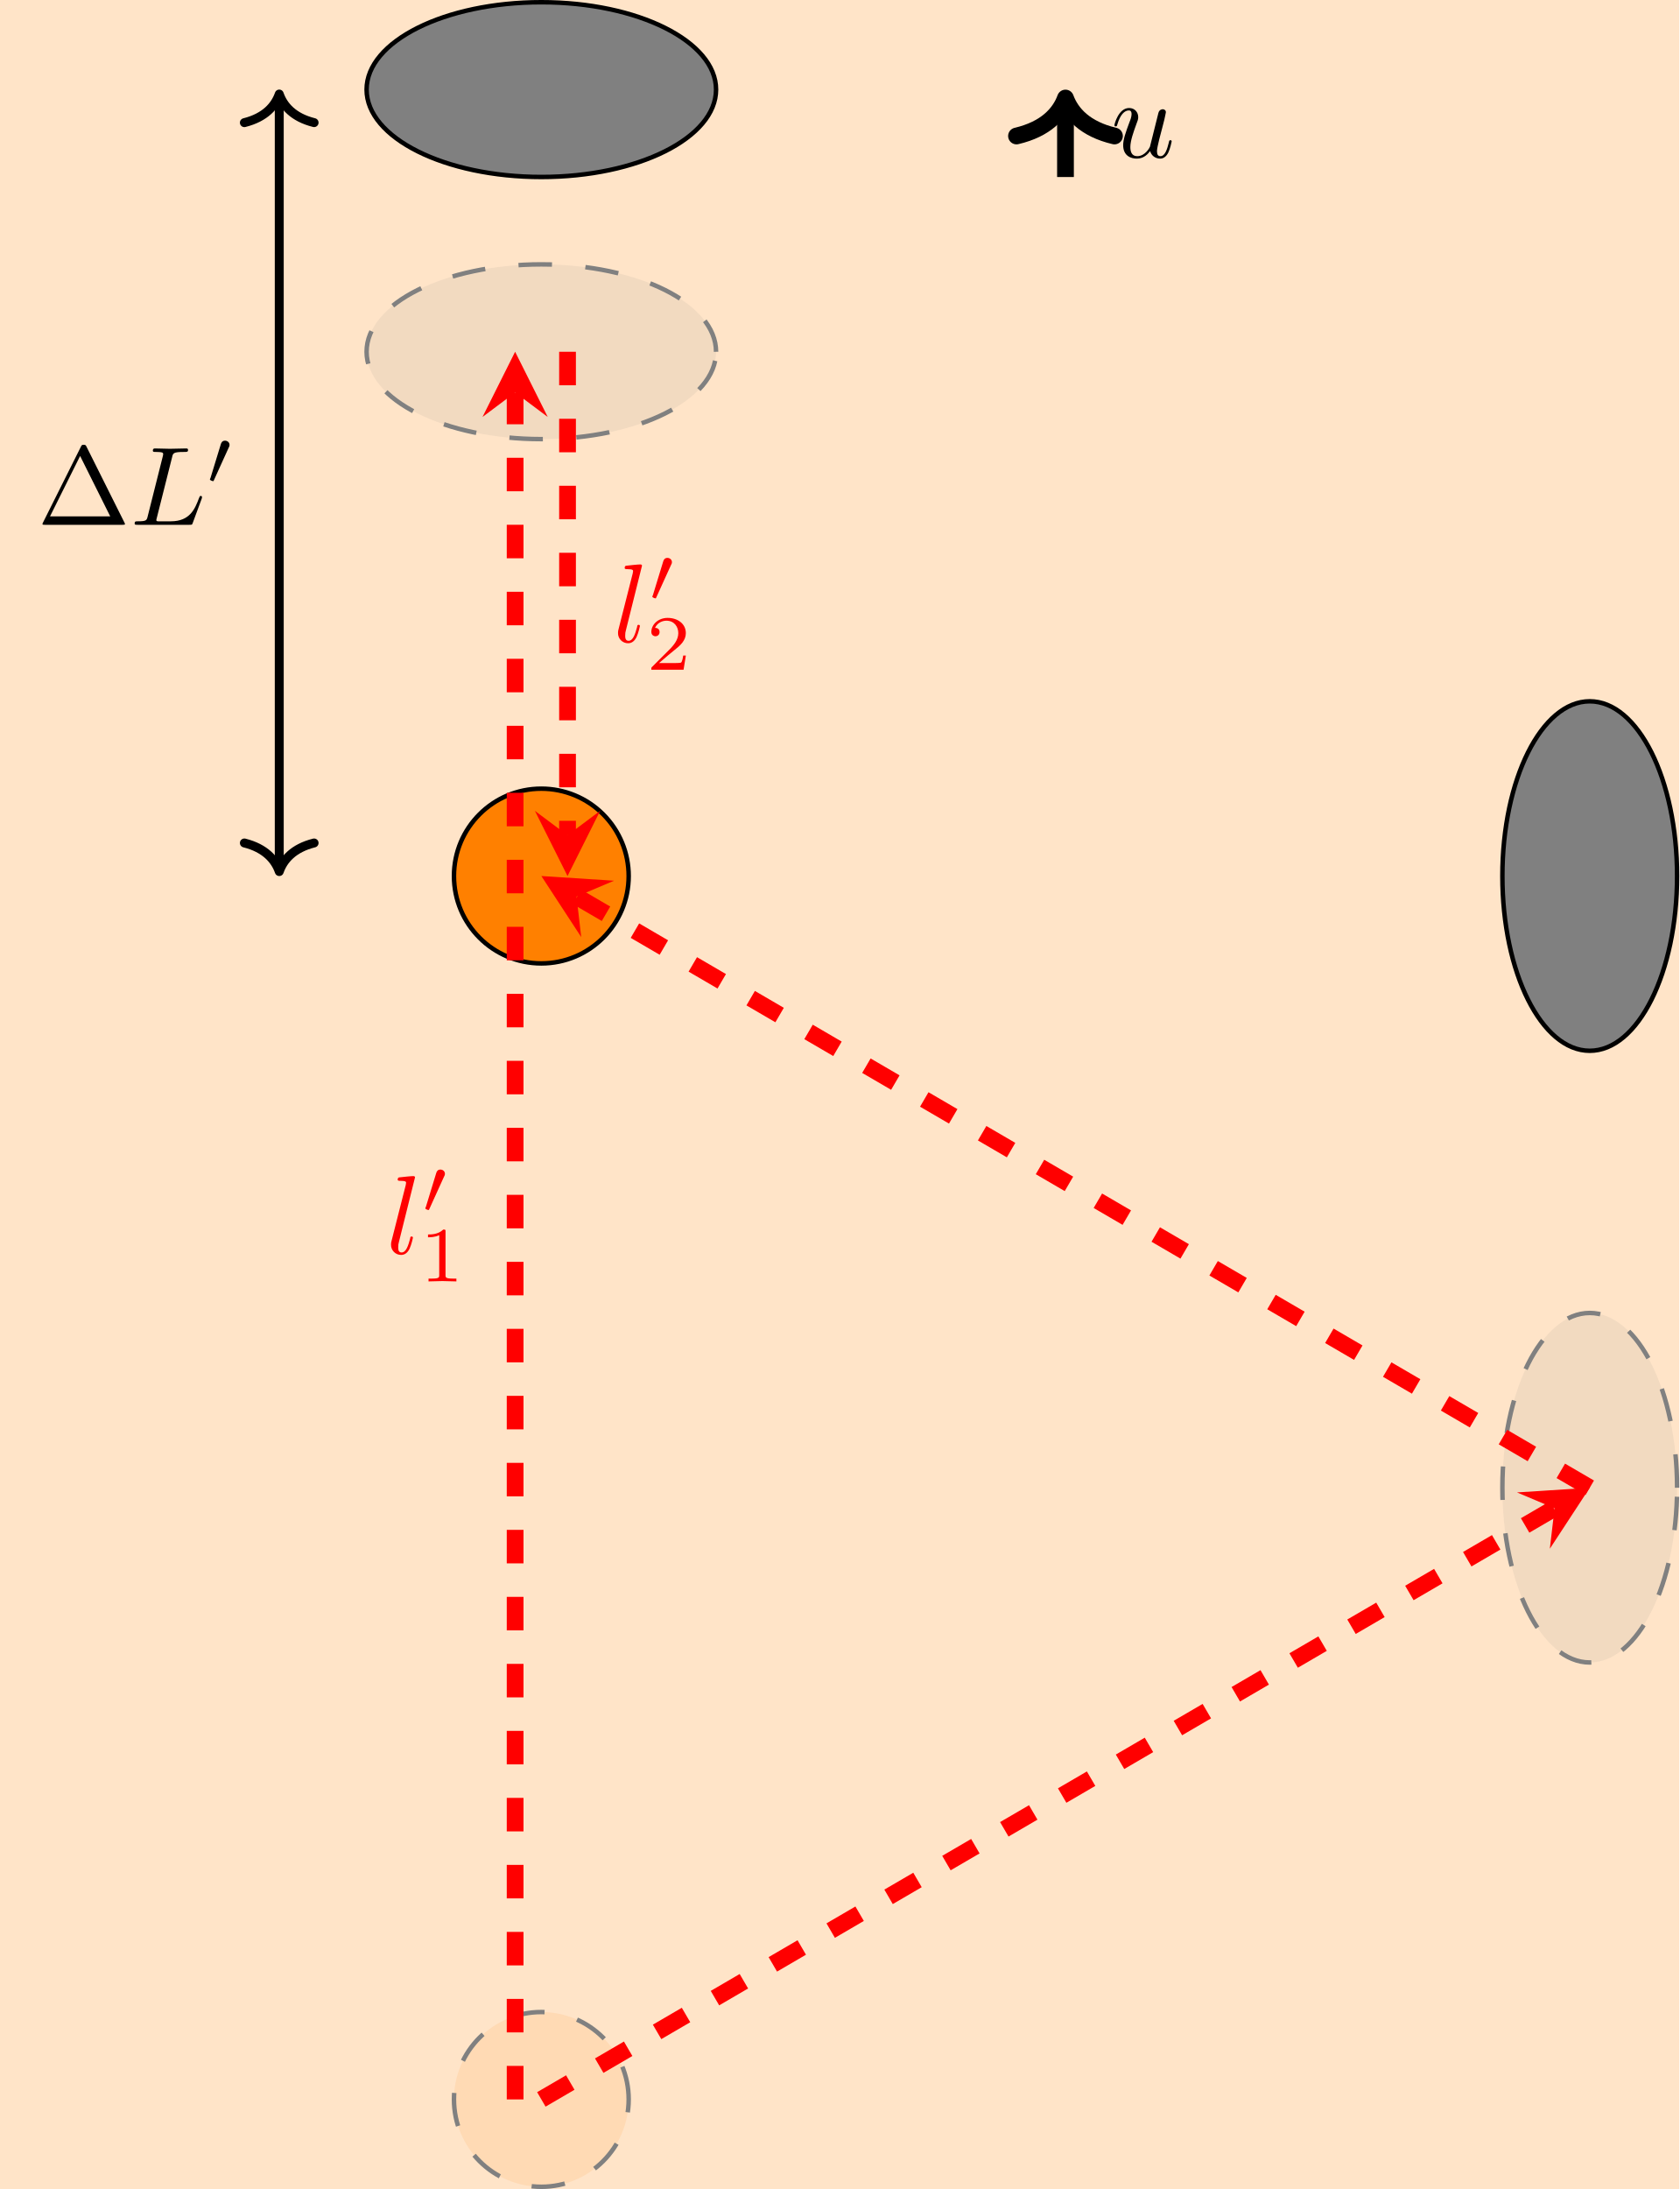
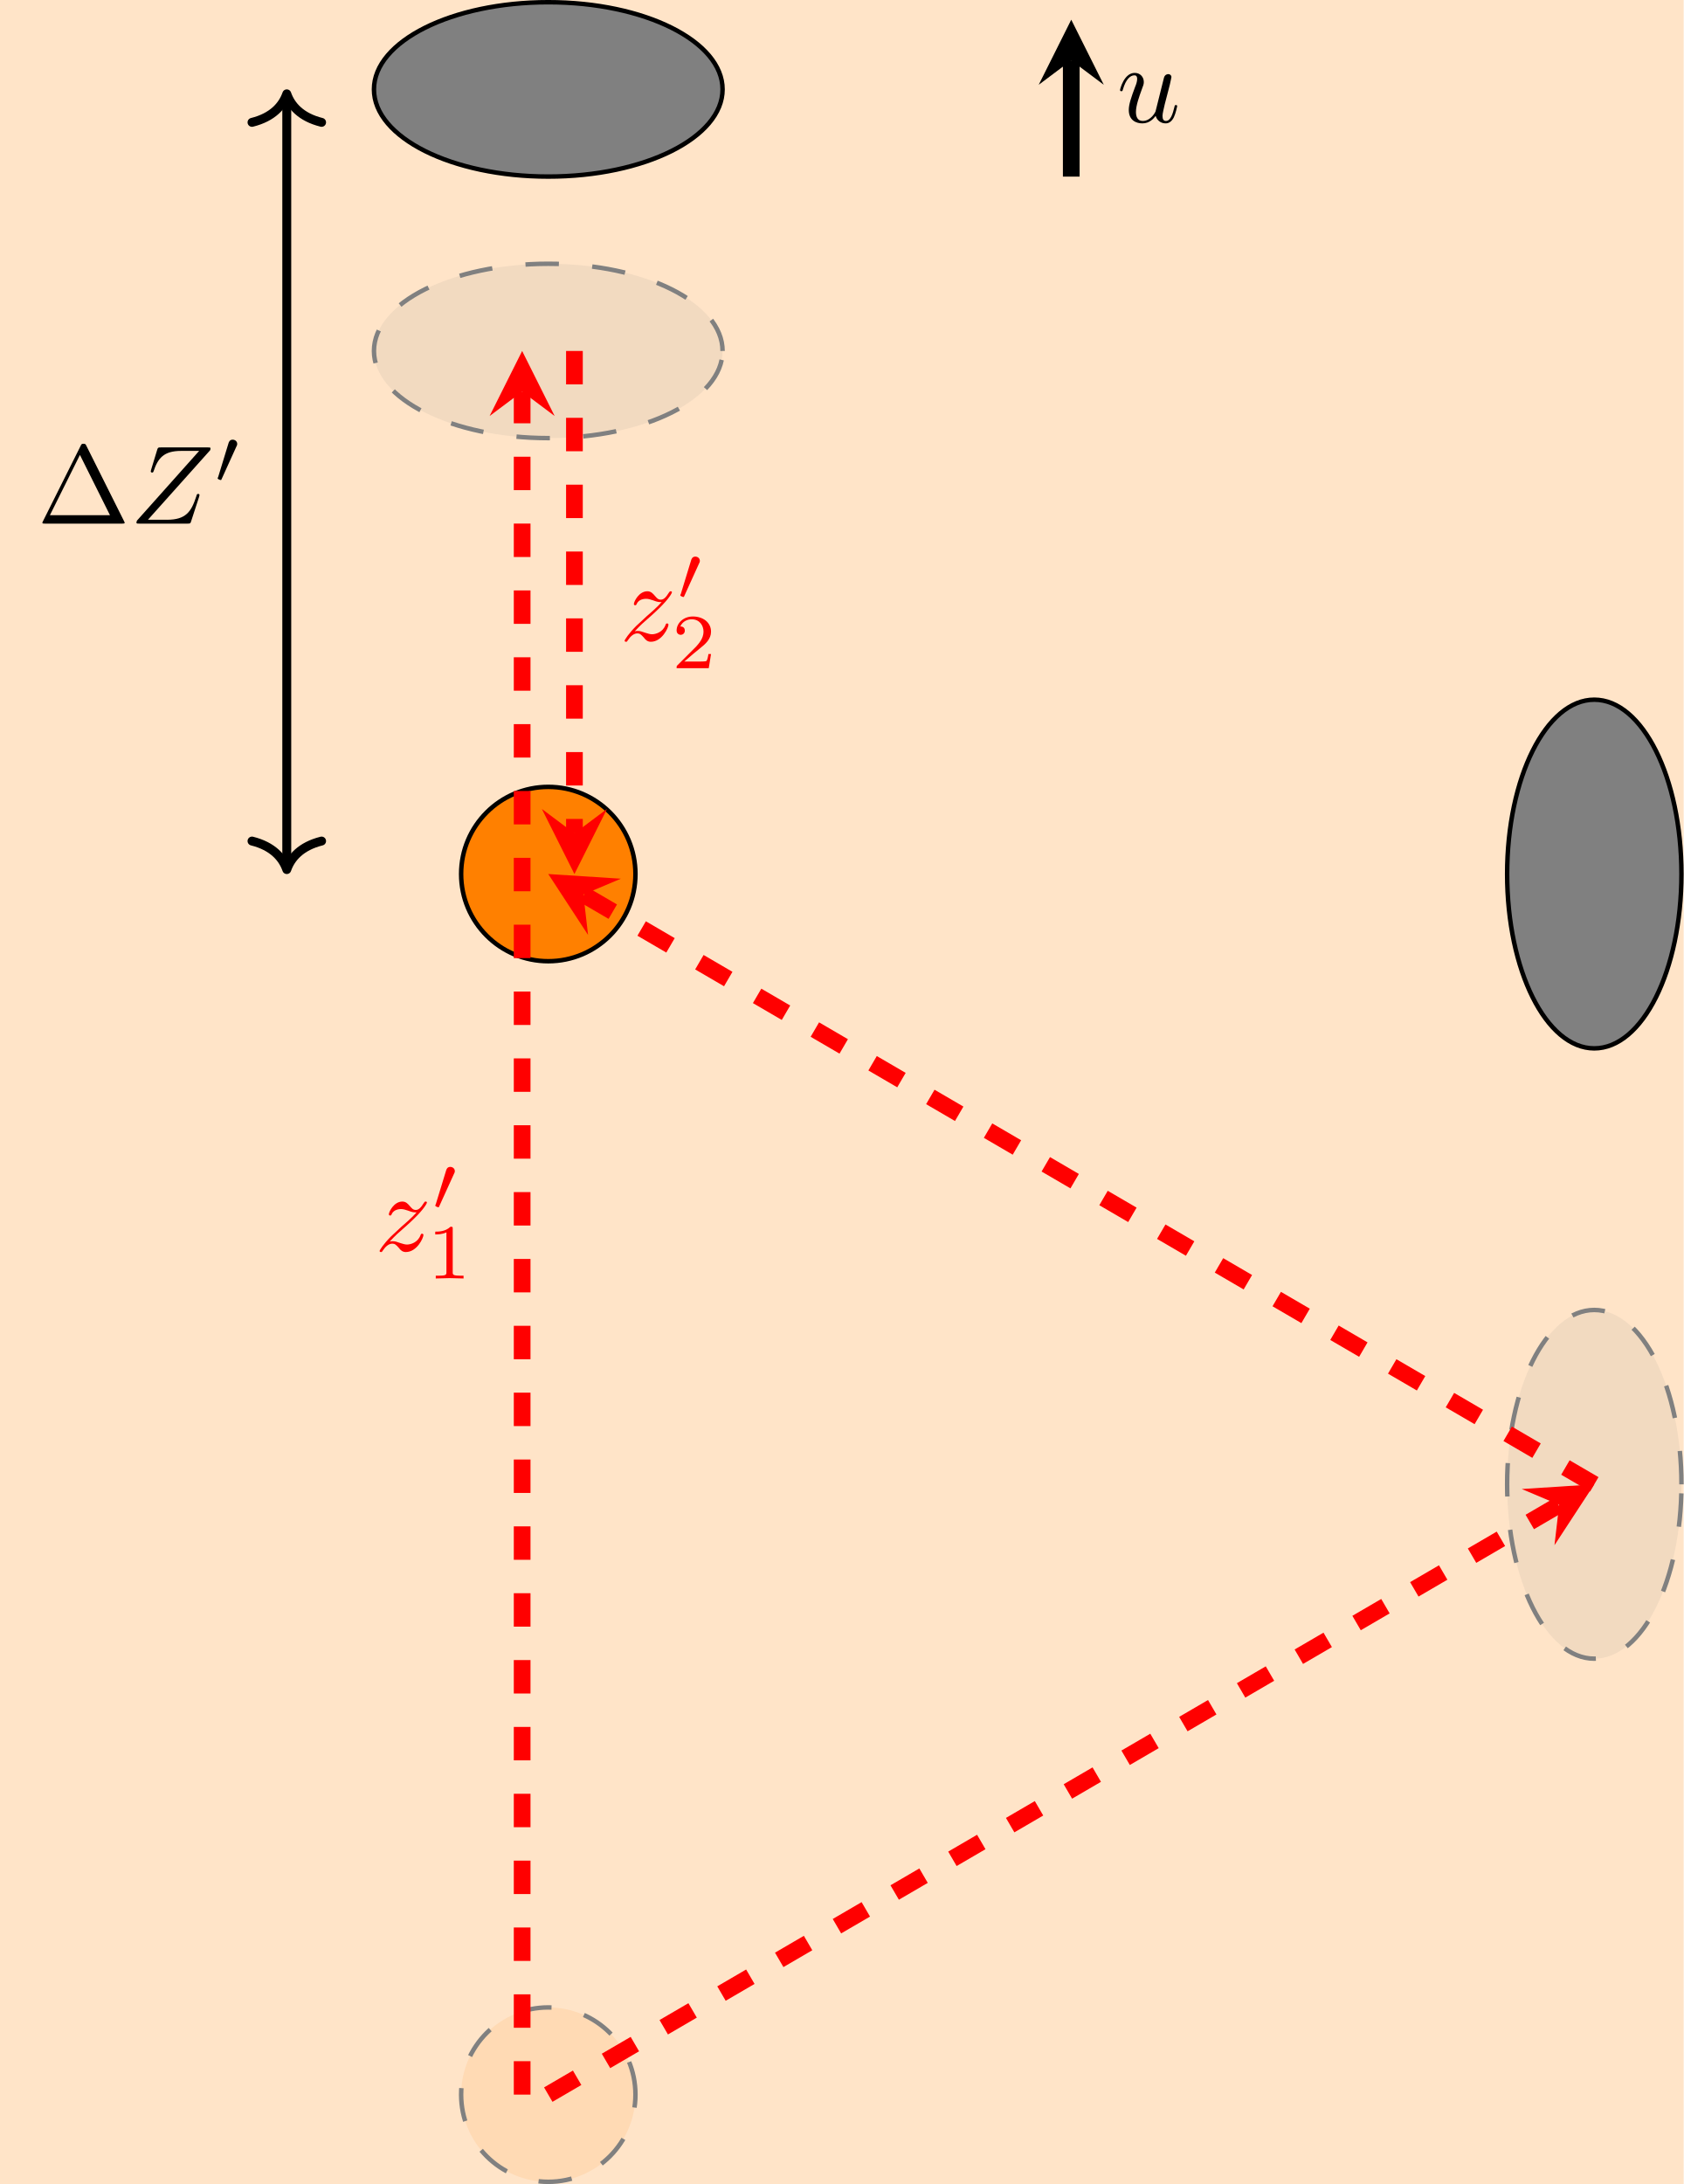
- <svg xmlns="http://www.w3.org/2000/svg" xmlns:xlink="http://www.w3.org/1999/xlink" data-optimized="true" width="199.797" height="260.392" viewBox="0 0 149.848 195.294">
+ <svg xmlns="http://www.w3.org/2000/svg" xmlns:xlink="http://www.w3.org/1999/xlink" width="150.581pt" height="195.294pt" viewBox="0 0 150.581 195.294" version="1.1">
  <defs>
-     <clipPath id="a">
-       <path d="M0 0h149.848v195.293H0Zm0 0" />
+     <g>
+       <symbol overflow="visible" id="glyph0-0">
+         <path style="stroke:none;" d="" />
+       </symbol>
+       <symbol overflow="visible" id="glyph0-1">
+         <path style="stroke:none;" d="M 1.328 -0.828 C 1.859 -1.406 2.156 -1.656 2.516 -1.969 C 2.516 -1.969 3.125 -2.5 3.484 -2.859 C 4.438 -3.781 4.656 -4.266 4.656 -4.312 C 4.656 -4.406 4.562 -4.406 4.547 -4.406 C 4.469 -4.406 4.453 -4.391 4.391 -4.297 C 4.094 -3.812 3.891 -3.656 3.656 -3.656 C 3.406 -3.656 3.297 -3.812 3.141 -3.984 C 2.953 -4.203 2.781 -4.406 2.453 -4.406 C 1.703 -4.406 1.25 -3.484 1.25 -3.266 C 1.25 -3.219 1.281 -3.156 1.359 -3.156 C 1.453 -3.156 1.469 -3.203 1.5 -3.266 C 1.688 -3.734 2.266 -3.734 2.344 -3.734 C 2.547 -3.734 2.734 -3.672 2.969 -3.594 C 3.375 -3.438 3.484 -3.438 3.734 -3.438 C 3.375 -3.016 2.547 -2.297 2.359 -2.141 L 1.453 -1.297 C 0.781 -0.625 0.422 -0.062 0.422 0.016 C 0.422 0.109 0.531 0.109 0.547 0.109 C 0.625 0.109 0.641 0.094 0.703 -0.016 C 0.938 -0.375 1.234 -0.641 1.562 -0.641 C 1.781 -0.641 1.891 -0.547 2.141 -0.266 C 2.297 -0.047 2.484 0.109 2.766 0.109 C 3.766 0.109 4.344 -1.156 4.344 -1.422 C 4.344 -1.469 4.297 -1.531 4.219 -1.531 C 4.125 -1.531 4.109 -1.469 4.078 -1.391 C 3.844 -0.75 3.203 -0.562 2.875 -0.562 C 2.688 -0.562 2.5 -0.625 2.297 -0.688 C 1.953 -0.812 1.797 -0.859 1.594 -0.859 C 1.578 -0.859 1.422 -0.859 1.328 -0.828 Z M 1.328 -0.828 " />
+       </symbol>
+       <symbol overflow="visible" id="glyph0-2">
+         <path style="stroke:none;" d="M 7.172 -6.562 C 7.188 -6.609 7.203 -6.656 7.203 -6.719 C 7.203 -6.812 7.156 -6.812 6.953 -6.812 L 2.75 -6.812 C 2.516 -6.812 2.5 -6.797 2.438 -6.609 L 1.891 -4.812 C 1.875 -4.766 1.859 -4.688 1.859 -4.672 C 1.859 -4.672 1.859 -4.562 1.984 -4.562 C 2.078 -4.562 2.094 -4.641 2.109 -4.672 C 2.5 -5.844 3.016 -6.5 4.562 -6.5 L 6.188 -6.5 L 0.625 -0.266 C 0.625 -0.266 0.578 -0.125 0.578 -0.094 C 0.578 0 0.641 0 0.828 0 L 5.156 0 C 5.406 0 5.406 -0.016 5.469 -0.203 L 6.188 -2.406 C 6.188 -2.438 6.219 -2.516 6.219 -2.547 C 6.219 -2.609 6.188 -2.656 6.094 -2.656 C 6 -2.656 5.984 -2.625 5.922 -2.406 C 5.484 -1.062 5 -0.344 3.312 -0.344 L 1.609 -0.344 Z M 7.172 -6.562 " />
+       </symbol>
+       <symbol overflow="visible" id="glyph0-3">
+         <path style="stroke:none;" d="M 3.484 -0.562 C 3.594 -0.156 3.953 0.109 4.375 0.109 C 4.719 0.109 4.953 -0.125 5.109 -0.438 C 5.281 -0.797 5.406 -1.406 5.406 -1.422 C 5.406 -1.531 5.328 -1.531 5.297 -1.531 C 5.188 -1.531 5.188 -1.484 5.156 -1.344 C 5.016 -0.781 4.828 -0.109 4.406 -0.109 C 4.203 -0.109 4.094 -0.234 4.094 -0.562 C 4.094 -0.781 4.219 -1.25 4.297 -1.609 L 4.578 -2.688 C 4.609 -2.828 4.703 -3.203 4.75 -3.359 C 4.797 -3.594 4.891 -3.969 4.891 -4.031 C 4.891 -4.203 4.75 -4.297 4.609 -4.297 C 4.562 -4.297 4.297 -4.281 4.219 -3.953 C 4.031 -3.219 3.594 -1.469 3.469 -0.953 C 3.453 -0.906 3.062 -0.109 2.328 -0.109 C 1.812 -0.109 1.719 -0.562 1.719 -0.922 C 1.719 -1.484 2 -2.266 2.25 -2.953 C 2.375 -3.266 2.422 -3.406 2.422 -3.594 C 2.422 -4.031 2.109 -4.406 1.609 -4.406 C 0.656 -4.406 0.297 -2.953 0.297 -2.875 C 0.297 -2.766 0.391 -2.766 0.406 -2.766 C 0.516 -2.766 0.516 -2.797 0.562 -2.953 C 0.812 -3.812 1.203 -4.188 1.578 -4.188 C 1.672 -4.188 1.828 -4.172 1.828 -3.859 C 1.828 -3.625 1.719 -3.328 1.656 -3.188 C 1.281 -2.188 1.078 -1.578 1.078 -1.094 C 1.078 -0.141 1.766 0.109 2.297 0.109 C 2.953 0.109 3.312 -0.344 3.484 -0.562 Z M 3.484 -0.562 " />
+       </symbol>
+       <symbol overflow="visible" id="glyph1-0">
+         <path style="stroke:none;" d="" />
+       </symbol>
+       <symbol overflow="visible" id="glyph1-1">
+         <path style="stroke:none;" d="M 2.016 -3.297 C 2.078 -3.406 2.078 -3.469 2.078 -3.516 C 2.078 -3.734 1.891 -3.891 1.672 -3.891 C 1.406 -3.891 1.328 -3.672 1.297 -3.562 L 0.375 -0.547 C 0.359 -0.531 0.328 -0.453 0.328 -0.438 C 0.328 -0.359 0.547 -0.281 0.609 -0.281 C 0.656 -0.281 0.656 -0.297 0.703 -0.406 Z M 2.016 -3.297 " />
+       </symbol>
+       <symbol overflow="visible" id="glyph2-0">
+         <path style="stroke:none;" d="" />
+       </symbol>
+       <symbol overflow="visible" id="glyph2-1">
+         <path style="stroke:none;" d="M 2.328 -4.438 C 2.328 -4.625 2.328 -4.625 2.125 -4.625 C 1.672 -4.188 1.047 -4.188 0.766 -4.188 L 0.766 -3.938 C 0.922 -3.938 1.391 -3.938 1.766 -4.125 L 1.766 -0.578 C 1.766 -0.344 1.766 -0.25 1.078 -0.25 L 0.812 -0.25 L 0.812 0 C 0.938 0 1.797 -0.031 2.047 -0.031 C 2.266 -0.031 3.141 0 3.297 0 L 3.297 -0.25 L 3.031 -0.25 C 2.328 -0.25 2.328 -0.344 2.328 -0.578 Z M 2.328 -4.438 " />
+       </symbol>
+       <symbol overflow="visible" id="glyph2-2">
+         <path style="stroke:none;" d="M 3.516 -1.266 L 3.281 -1.266 C 3.266 -1.109 3.188 -0.703 3.094 -0.641 C 3.047 -0.594 2.516 -0.594 2.406 -0.594 L 1.125 -0.594 C 1.859 -1.234 2.109 -1.438 2.516 -1.766 C 3.031 -2.172 3.516 -2.609 3.516 -3.266 C 3.516 -4.109 2.781 -4.625 1.891 -4.625 C 1.031 -4.625 0.438 -4.016 0.438 -3.375 C 0.438 -3.031 0.734 -2.984 0.812 -2.984 C 0.969 -2.984 1.172 -3.109 1.172 -3.359 C 1.172 -3.484 1.125 -3.734 0.766 -3.734 C 0.984 -4.219 1.453 -4.375 1.781 -4.375 C 2.484 -4.375 2.844 -3.828 2.844 -3.266 C 2.844 -2.656 2.406 -2.188 2.188 -1.938 L 0.516 -0.266 C 0.438 -0.203 0.438 -0.188 0.438 0 L 3.312 0 Z M 3.516 -1.266 " />
+       </symbol>
+       <symbol overflow="visible" id="glyph3-0">
+         <path style="stroke:none;" d="" />
+       </symbol>
+       <symbol overflow="visible" id="glyph3-1">
+         <path style="stroke:none;" d="M 4.406 -6.953 C 4.344 -7.094 4.312 -7.141 4.141 -7.141 C 3.984 -7.141 3.953 -7.094 3.891 -6.953 L 0.516 -0.203 C 0.469 -0.109 0.469 -0.094 0.469 -0.078 C 0.469 0 0.531 0 0.688 0 L 7.609 0 C 7.766 0 7.828 0 7.828 -0.078 C 7.828 -0.094 7.828 -0.109 7.781 -0.203 Z M 3.828 -6.141 L 6.516 -0.75 L 1.141 -0.75 Z M 3.828 -6.141 " />
+       </symbol>
+     </g>
+     <clipPath id="clip1">
+       <path d="M 0 0 L 150.582 0 L 150.582 195.293 L 0 195.293 Z M 0 0 " />
    </clipPath>
-     <clipPath id="b">
-       <path d="M134 62h15.848v32H134Zm0 0" />
+     <clipPath id="clip2">
+       <path d="M 134 62 L 150.582 62 L 150.582 94 L 134 94 Z M 134 62 " />
    </clipPath>
-     <clipPath id="c">
-       <path d="M128 56h21.848v44H128Zm0 0" />
+     <clipPath id="clip3">
+       <path d="M 129 56 L 150.582 56 L 150.582 100 L 129 100 Z M 129 56 " />
    </clipPath>
-     <clipPath id="d">
-       <path d="M40 179h17v16.293H40Zm0 0" />
+     <clipPath id="clip4">
+       <path d="M 41 179 L 57 179 L 57 195.293 L 41 195.293 Z M 41 179 " />
    </clipPath>
-     <clipPath id="e">
-       <path d="M34 173h28v22.293H34Zm0 0" />
+     <clipPath id="clip5">
+       <path d="M 35 173 L 63 173 L 63 195.293 L 35 195.293 Z M 35 173 " />
    </clipPath>
-     <clipPath id="f">
-       <path d="M134 117h15.848v32H134Zm0 0" />
+     <clipPath id="clip6">
+       <path d="M 134 117 L 150.582 117 L 150.582 149 L 134 149 Z M 134 117 " />
    </clipPath>
-     <clipPath id="g">
-       <path d="M128 111h21.848v43H128Zm0 0" />
+     <clipPath id="clip7">
+       <path d="M 129 111 L 150.582 111 L 150.582 154 L 129 154 Z M 129 111 " />
    </clipPath>
-     <clipPath id="l">
-       <path d="M27 113h122.848v82.293H27Zm0 0" />
+     <clipPath id="clip8">
+       <path d="M 27 113 L 150.582 113 L 150.582 195.293 L 27 195.293 Z M 27 113 " />
    </clipPath>
-     <clipPath id="m">
-       <path d="M30 58h119.848v96H30Zm0 0" />
+     <clipPath id="clip9">
+       <path d="M 31 58 L 150.582 58 L 150.582 154 L 31 154 Z M 31 58 " />
    </clipPath>
-     <symbol id="h" overflow="visible">
-       <path d="M2.578-6.812s0-.11-.14-.11c-.22 0-.954.078-1.22.11-.077 0-.187.015-.187.203 0 .109.11.109.25.109.485 0 .5.094.5.172l-.031.203L.484-1.141a1 1 0 0 0-.046.329.89.89 0 0 0 .906.921c.328 0 .578-.203.75-.562.172-.375.297-.953.297-.969 0-.11-.094-.11-.125-.11-.094 0-.11.048-.125.188-.172.64-.36 1.235-.766 1.235-.297 0-.297-.313-.297-.453 0-.25.016-.297.063-.485Zm0 0" style="stroke:none" />
-     </symbol>
-     <symbol id="o" overflow="visible">
-       <path d="M3.734-6.031c.079-.36.11-.469 1.047-.469.297 0 .375 0 .375-.187 0-.125-.11-.125-.156-.125-.328 0-1.14.03-1.469.03-.297 0-1.031-.03-1.328-.03-.062 0-.187 0-.187.203 0 .109.093.109.28.109.017 0 .204 0 .376.016.172.03.265.03.265.172 0 .03 0 .062-.03.187L1.562-.781c-.094.39-.11.469-.907.469-.172 0-.265 0-.265.203C.39 0 .484 0 .656 0h4.625c.235 0 .235 0 .297-.172l.797-2.156c.031-.11.031-.125.031-.14 0-.032-.031-.11-.11-.11-.093 0-.109.062-.171.219-.344.906-.781 2.047-2.5 2.047H2.468c-.109-.016-.14-.032-.14-.11 0-.031 0-.047.047-.219Zm0 0" style="stroke:none" />
-     </symbol>
-     <symbol id="p" overflow="visible">
-       <path d="M3.484-.562c.11.406.47.671.891.671.344 0 .578-.234.734-.546.172-.36.297-.97.297-.985 0-.11-.078-.11-.11-.11-.109 0-.109.048-.14.188-.14.563-.328 1.235-.75 1.235-.203 0-.312-.125-.312-.453 0-.22.125-.688.203-1.047l.281-1.078c.031-.141.125-.516.172-.672.047-.235.14-.61.14-.672 0-.172-.14-.266-.28-.266-.048 0-.313.016-.391.344a419 419 0 0 0-.75 3c-.016.047-.406.844-1.14.844-.517 0-.61-.453-.61-.813 0-.562.281-1.344.531-2.031.125-.313.172-.453.172-.64 0-.438-.313-.813-.813-.813-.953 0-1.312 1.453-1.312 1.531 0 .11.094.11.11.11.109 0 .109-.032.156-.188.25-.86.64-1.235 1.015-1.235.094 0 .25.016.25.329 0 .234-.11.53-.172.672-.375 1-.578 1.609-.578 2.093C1.078-.14 1.766.11 2.297.11c.656 0 1.015-.453 1.187-.671m0 0" style="stroke:none" />
-     </symbol>
-     <symbol id="i" overflow="visible">
-       <path d="M2.016-3.297c.062-.11.062-.172.062-.219 0-.218-.187-.375-.406-.375-.266 0-.344.22-.375.329L.375-.547a.3.3 0 0 0-.047.11c0 .078.219.156.281.156.047 0 .047-.016.094-.125Zm0 0" style="stroke:none" />
-     </symbol>
-     <symbol id="j" overflow="visible">
-       <path d="M2.328-4.437c0-.188 0-.188-.203-.188-.453.438-1.078.438-1.36.438v.25c.157 0 .626 0 1-.188v3.547c0 .234 0 .328-.687.328H.812V0c.125 0 .985-.031 1.235-.031.219 0 1.094.031 1.25.031v-.25H3.03c-.703 0-.703-.094-.703-.328Zm0 0" style="stroke:none" />
-     </symbol>
-     <symbol id="k" overflow="visible">
-       <path d="M3.516-1.266H3.28c-.015.157-.094.563-.187.625-.047.047-.578.047-.688.047H1.125c.734-.64.984-.843 1.39-1.172.516-.406 1-.843 1-1.5 0-.843-.734-1.359-1.624-1.359-.86 0-1.453.61-1.453 1.25 0 .344.296.39.375.39.156 0 .359-.124.359-.374 0-.125-.047-.375-.406-.375.218-.485.687-.641 1.015-.641.703 0 1.063.547 1.063 1.11 0 .609-.438 1.078-.656 1.328L.516-.266C.437-.203.437-.187.437 0h2.876Zm0 0" style="stroke:none" />
-     </symbol>
-     <symbol id="n" overflow="visible">
-       <path d="M4.406-6.953c-.062-.14-.093-.188-.265-.188-.157 0-.188.047-.25.188L.516-.203c-.047.094-.047.11-.047.125C.469 0 .53 0 .688 0h6.921c.157 0 .22 0 .22-.078 0-.016 0-.031-.048-.125Zm-.578.812L6.516-.75H1.14Zm0 0" style="stroke:none" />
-     </symbol>
  </defs>
-   <g clip-path="url(#a)">
-     <path d="M0 195.293h149.848V0H0Zm0 0" style="stroke:none;fill-rule:nonzero;fill:#ffe4c8;fill-opacity:1" />
+   <g id="surface1">
+     <g clip-path="url(#clip1)" clip-rule="nonzero">
+       <path style=" stroke:none;fill-rule:nonzero;fill:rgb(100%,89.412%,78.432%);fill-opacity:1;" d="M 0 195.293 L 150.582 195.293 L 150.582 0 L 0 0 Z M 0 195.293 " />
+     </g>
+     <path style="fill-rule:nonzero;fill:rgb(100%,50%,0%);fill-opacity:1;stroke-width:0.399;stroke-linecap:butt;stroke-linejoin:miter;stroke:rgb(0%,0%,0%);stroke-opacity:1;stroke-miterlimit:10;" d="M 7.796 0.001 C 7.796 4.305 4.304 7.794 -0.001 7.794 C -4.306 7.794 -7.794 4.305 -7.794 0.001 C -7.794 -4.304 -4.306 -7.796 -0.001 -7.796 C 4.304 -7.796 7.796 -4.304 7.796 0.001 Z M 7.796 0.001 " transform="matrix(1,0,0,-1,49.036,78.157)" />
+     <g clip-path="url(#clip2)" clip-rule="nonzero">
+       <path style=" stroke:none;fill-rule:nonzero;fill:rgb(50%,50%,50%);fill-opacity:1;" d="M 150.383 78.156 C 150.383 69.547 146.895 62.566 142.586 62.566 C 138.281 62.566 134.793 69.547 134.793 78.156 C 134.793 86.77 138.281 93.746 142.586 93.746 C 146.895 93.746 150.383 86.77 150.383 78.156 Z M 150.383 78.156 " />
+     </g>
+     <g clip-path="url(#clip3)" clip-rule="nonzero">
+       <path style="fill:none;stroke-width:0.399;stroke-linecap:butt;stroke-linejoin:miter;stroke:rgb(0%,0%,0%);stroke-opacity:1;stroke-miterlimit:10;" d="M 101.347 0.001 C 101.347 8.61 97.859 15.591 93.55 15.591 C 89.245 15.591 85.757 8.61 85.757 0.001 C 85.757 -8.613 89.245 -15.589 93.55 -15.589 C 97.859 -15.589 101.347 -8.613 101.347 0.001 Z M 101.347 0.001 " transform="matrix(1,0,0,-1,49.036,78.157)" />
+     </g>
+     <path style="fill-rule:nonzero;fill:rgb(50%,50%,50%);fill-opacity:1;stroke-width:0.399;stroke-linecap:butt;stroke-linejoin:miter;stroke:rgb(0%,0%,0%);stroke-opacity:1;stroke-miterlimit:10;" d="M 15.589 70.165 C 15.589 74.469 8.612 77.958 -0.001 77.958 C -8.61 77.958 -15.591 74.469 -15.591 70.165 C -15.591 65.86 -8.61 62.368 -0.001 62.368 C 8.612 62.368 15.589 65.86 15.589 70.165 Z M 15.589 70.165 " transform="matrix(1,0,0,-1,49.036,78.157)" />
+     <g clip-path="url(#clip4)" clip-rule="nonzero">
+       <path style=" stroke:none;fill-rule:nonzero;fill:rgb(100%,50%,0%);fill-opacity:0.1;" d="M 56.832 187.301 C 56.832 182.996 53.34 179.504 49.035 179.504 C 44.73 179.504 41.242 182.996 41.242 187.301 C 41.242 191.605 44.73 195.098 49.035 195.098 C 53.34 195.098 56.832 191.605 56.832 187.301 Z M 56.832 187.301 " />
+     </g>
+     <g clip-path="url(#clip5)" clip-rule="nonzero">
+       <path style="fill:none;stroke-width:0.399;stroke-linecap:butt;stroke-linejoin:miter;stroke:rgb(50%,50%,50%);stroke-opacity:1;stroke-dasharray:2.989,2.989;stroke-miterlimit:10;" d="M 7.796 -109.144 C 7.796 -104.839 4.304 -101.347 -0.001 -101.347 C -4.306 -101.347 -7.794 -104.839 -7.794 -109.144 C -7.794 -113.448 -4.306 -116.941 -0.001 -116.941 C 4.304 -116.941 7.796 -113.448 7.796 -109.144 Z M 7.796 -109.144 " transform="matrix(1,0,0,-1,49.036,78.157)" />
+     </g>
+     <g clip-path="url(#clip6)" clip-rule="nonzero">
+       <path style=" stroke:none;fill-rule:nonzero;fill:rgb(50%,50%,50%);fill-opacity:0.1;" d="M 150.383 132.73 C 150.383 124.117 146.895 117.137 142.586 117.137 C 138.281 117.137 134.793 124.117 134.793 132.73 C 134.793 141.34 138.281 148.32 142.586 148.32 C 146.895 148.32 150.383 141.34 150.383 132.73 Z M 150.383 132.73 " />
+     </g>
+     <g clip-path="url(#clip7)" clip-rule="nonzero">
+       <path style="fill:none;stroke-width:0.399;stroke-linecap:butt;stroke-linejoin:miter;stroke:rgb(50%,50%,50%);stroke-opacity:1;stroke-dasharray:2.989,2.989;stroke-miterlimit:10;" d="M 101.347 -54.573 C 101.347 -45.96 97.859 -38.98 93.55 -38.98 C 89.245 -38.98 85.757 -45.96 85.757 -54.573 C 85.757 -63.183 89.245 -70.163 93.55 -70.163 C 97.859 -70.163 101.347 -63.183 101.347 -54.573 Z M 101.347 -54.573 " transform="matrix(1,0,0,-1,49.036,78.157)" />
+     </g>
+     <path style="fill-rule:nonzero;fill:rgb(50%,50%,50%);fill-opacity:0.1;stroke-width:0.399;stroke-linecap:butt;stroke-linejoin:miter;stroke:rgb(50%,50%,50%);stroke-opacity:1;stroke-dasharray:2.989,2.989;stroke-miterlimit:10;" d="M 15.589 46.774 C 15.589 51.083 8.612 54.571 -0.001 54.571 C -8.61 54.571 -15.591 51.083 -15.591 46.774 C -15.591 42.469 -8.61 38.981 -0.001 38.981 C 8.612 38.981 15.589 42.469 15.589 46.774 Z M 15.589 46.774 " transform="matrix(1,0,0,-1,49.036,78.157)" />
+     <path style="fill:none;stroke-width:1.494;stroke-linecap:butt;stroke-linejoin:miter;stroke:rgb(100%,0%,0%);stroke-opacity:1;stroke-dasharray:2.989,2.989;stroke-miterlimit:10;" d="M -2.337 -109.144 L -2.337 43.137 " transform="matrix(1,0,0,-1,49.036,78.157)" />
+     <path style=" stroke:none;fill-rule:nonzero;fill:rgb(100%,0%,0%);fill-opacity:1;" d="M 46.699 31.383 L 43.789 37.199 L 46.699 35.02 L 49.605 37.199 " />
+     <g style="fill:rgb(100%,0%,0%);fill-opacity:1;">
+       <use xlink:href="#glyph0-1" x="33.528" y="111.849" />
+     </g>
+     <g style="fill:rgb(100%,0%,0%);fill-opacity:1;">
+       <use xlink:href="#glyph1-1" x="38.599" y="108.234" />
+     </g>
+     <g style="fill:rgb(100%,0%,0%);fill-opacity:1;">
+       <use xlink:href="#glyph2-1" x="38.161" y="114.322" />
+     </g>
+     <path style="fill:none;stroke-width:1.494;stroke-linecap:butt;stroke-linejoin:miter;stroke:rgb(100%,0%,0%);stroke-opacity:1;stroke-dasharray:2.989,2.989;stroke-miterlimit:10;" d="M 2.339 46.774 L 2.339 3.637 " transform="matrix(1,0,0,-1,49.036,78.157)" />
+     <path style=" stroke:none;fill-rule:nonzero;fill:rgb(100%,0%,0%);fill-opacity:1;" d="M 51.375 78.156 L 54.285 72.34 L 51.375 74.52 L 48.465 72.34 " />
+     <g style="fill:rgb(100%,0%,0%);fill-opacity:1;">
+       <use xlink:href="#glyph0-1" x="55.442" y="57.278" />
+     </g>
+     <g style="fill:rgb(100%,0%,0%);fill-opacity:1;">
+       <use xlink:href="#glyph1-1" x="60.514" y="53.663" />
+     </g>
+     <g style="fill:rgb(100%,0%,0%);fill-opacity:1;">
+       <use xlink:href="#glyph2-2" x="60.076" y="59.751" />
+     </g>
+     <g clip-path="url(#clip8)" clip-rule="nonzero">
+       <path style="fill:none;stroke-width:1.494;stroke-linecap:butt;stroke-linejoin:miter;stroke:rgb(100%,0%,0%);stroke-opacity:1;stroke-dasharray:2.989,2.989;stroke-miterlimit:10;" d="M -0.001 -109.144 L 90.409 -56.406 " transform="matrix(1,0,0,-1,49.036,78.157)" />
+     </g>
+     <path style=" stroke:none;fill-rule:nonzero;fill:rgb(100%,0%,0%);fill-opacity:1;" d="M 142.586 132.73 L 136.098 133.148 L 139.445 134.562 L 139.027 138.172 " />
+     <g clip-path="url(#clip9)" clip-rule="nonzero">
+       <path style="fill:none;stroke-width:1.494;stroke-linecap:butt;stroke-linejoin:miter;stroke:rgb(100%,0%,0%);stroke-opacity:1;stroke-dasharray:2.989,2.989;stroke-miterlimit:10;" d="M 93.55 -54.573 L 3.14 -1.831 " transform="matrix(1,0,0,-1,49.036,78.157)" />
+     </g>
+     <path style=" stroke:none;fill-rule:nonzero;fill:rgb(100%,0%,0%);fill-opacity:1;" d="M 49.035 78.156 L 52.594 83.602 L 52.176 79.988 L 55.527 78.574 " />
+     <path style="fill:none;stroke-width:0.797;stroke-linecap:butt;stroke-linejoin:miter;stroke:rgb(0%,0%,0%);stroke-opacity:1;stroke-miterlimit:10;" d="M -23.388 0.798 L -23.388 69.368 " transform="matrix(1,0,0,-1,49.036,78.157)" />
+     <path style="fill:none;stroke-width:0.797;stroke-linecap:round;stroke-linejoin:round;stroke:rgb(0%,0%,0%);stroke-opacity:1;stroke-miterlimit:10;" d="M -2.551 3.112 C -2.083 1.245 -1.048 0.362 -0.001 -0.001 C -1.048 -0.365 -2.083 -1.244 -2.551 -3.111 " transform="matrix(0,1,1,0,25.64977,77.7585)" />
+     <path style="fill:none;stroke-width:0.797;stroke-linecap:round;stroke-linejoin:round;stroke:rgb(0%,0%,0%);stroke-opacity:1;stroke-miterlimit:10;" d="M -2.549 3.111 C -2.085 1.244 -1.046 0.365 0.001 0.001 C -1.046 -0.362 -2.085 -1.245 -2.549 -3.112 " transform="matrix(0,-1,-1,0,25.64977,8.39192)" />
+     <g style="fill:rgb(0%,0%,0%);fill-opacity:1;">
+       <use xlink:href="#glyph3-1" x="3.321" y="46.821" />
+     </g>
+     <g style="fill:rgb(0%,0%,0%);fill-opacity:1;">
+       <use xlink:href="#glyph0-2" x="11.623" y="46.821" />
+     </g>
+     <g style="fill:rgb(0%,0%,0%);fill-opacity:1;">
+       <use xlink:href="#glyph1-1" x="19.136" y="43.206" />
+     </g>
+     <path style="fill:none;stroke-width:1.494;stroke-linecap:butt;stroke-linejoin:miter;stroke:rgb(0%,0%,0%);stroke-opacity:1;stroke-miterlimit:10;" d="M 46.773 62.364 L 46.773 72.759 " transform="matrix(1,0,0,-1,49.036,78.157)" />
+     <path style=" stroke:none;fill-rule:nonzero;fill:rgb(0%,0%,0%);fill-opacity:1;" d="M 95.809 1.762 L 92.898 7.582 L 95.809 5.398 L 98.719 7.582 " />
+     <g style="fill:rgb(0%,0%,0%);fill-opacity:1;">
+       <use xlink:href="#glyph0-3" x="99.876" y="10.924" />
+     </g>
  </g>
-   <path d="M7.795 0A7.79 7.79 0 0 1 .002 7.795 7.793 7.793 0 0 1-7.795 0a7.795 7.795 0 1 1 15.59 0Zm0 0" style="fill-rule:nonzero;fill:#ff8000;fill-opacity:1;stroke-width:.399;stroke-linecap:butt;stroke-linejoin:miter;stroke:#000;stroke-opacity:1;stroke-miterlimit:10" transform="matrix(1 0 0 -1 48.303 78.157)" />
-   <g clip-path="url(#b)">
-     <path d="M149.648 78.156c0-8.61-3.488-15.59-7.793-15.59s-7.796 6.98-7.796 15.59c0 8.614 3.492 15.59 7.796 15.59s7.793-6.976 7.793-15.59m0 0" style="stroke:none;fill-rule:nonzero;fill:gray;fill-opacity:1" />
-   </g>
-   <g clip-path="url(#c)">
-     <path d="M101.345 0c0 8.61-3.488 15.59-7.793 15.59S85.756 8.61 85.756 0c0-8.613 3.492-15.59 7.796-15.59s7.793 6.977 7.793 15.59Zm0 0" style="fill:none;stroke-width:.399;stroke-linecap:butt;stroke-linejoin:miter;stroke:#000;stroke-opacity:1;stroke-miterlimit:10" transform="matrix(1 0 0 -1 48.303 78.157)" />
-   </g>
-   <path d="M15.592 70.165c0 4.304-6.98 7.793-15.59 7.793-8.614 0-15.594-3.489-15.594-7.793s6.98-7.797 15.594-7.797c8.61 0 15.59 3.492 15.59 7.797Zm0 0" style="fill-rule:nonzero;fill:gray;fill-opacity:1;stroke-width:.399;stroke-linecap:butt;stroke-linejoin:miter;stroke:#000;stroke-opacity:1;stroke-miterlimit:10" transform="matrix(1 0 0 -1 48.303 78.157)" />
-   <g clip-path="url(#d)">
-     <path d="M56.098 187.3a7.795 7.795 0 1 0-15.59 0 7.795 7.795 0 1 0 15.59 0m0 0" style="stroke:none;fill-rule:nonzero;fill:#ff8000;fill-opacity:.1" />
-   </g>
-   <g clip-path="url(#e)">
-     <path d="M7.795-109.144a7.795 7.795 0 1 1-15.59 0 7.795 7.795 0 1 1 15.59 0Zm0 0" style="fill:none;stroke-width:.399;stroke-linecap:butt;stroke-linejoin:miter;stroke:gray;stroke-opacity:1;stroke-dasharray:2.989,2.989;stroke-miterlimit:10" transform="matrix(1 0 0 -1 48.303 78.157)" />
-   </g>
-   <g clip-path="url(#f)">
-     <path d="M149.648 132.73c0-8.613-3.488-15.593-7.793-15.593s-7.796 6.98-7.796 15.593c0 8.61 3.492 15.59 7.796 15.59s7.793-6.98 7.793-15.59m0 0" style="stroke:none;fill-rule:nonzero;fill:gray;fill-opacity:.1" />
-   </g>
-   <g clip-path="url(#g)">
-     <path d="M101.345-54.573c0 8.613-3.488 15.593-7.793 15.593s-7.796-6.98-7.796-15.593c0-8.61 3.492-15.59 7.796-15.59s7.793 6.98 7.793 15.59Zm0 0" style="fill:none;stroke-width:.399;stroke-linecap:butt;stroke-linejoin:miter;stroke:gray;stroke-opacity:1;stroke-dasharray:2.989,2.989;stroke-miterlimit:10" transform="matrix(1 0 0 -1 48.303 78.157)" />
-   </g>
-   <path d="M15.592 46.774c0 4.309-6.98 7.797-15.59 7.797-8.614 0-15.594-3.488-15.594-7.797 0-4.305 6.98-7.793 15.594-7.793 8.61 0 15.59 3.488 15.59 7.793Zm0 0" style="fill-rule:nonzero;fill:gray;fill-opacity:.1;stroke-width:.399;stroke-linecap:butt;stroke-linejoin:miter;stroke:gray;stroke-opacity:1;stroke-dasharray:2.989,2.989;stroke-miterlimit:10" transform="matrix(1 0 0 -1 48.303 78.157)" />
-   <path d="M-2.338-109.144V43.137" style="fill:none;stroke-width:1.494;stroke-linecap:butt;stroke-linejoin:miter;stroke:red;stroke-opacity:1;stroke-dasharray:2.989,2.989;stroke-miterlimit:10" transform="matrix(1 0 0 -1 48.303 78.157)" />
-   <path d="m45.965 31.383-2.91 5.816 2.91-2.18 2.91 2.18" style="stroke:none;fill-rule:nonzero;fill:red;fill-opacity:1" />
-   <use xlink:href="#h" x="34.455" y="111.849" style="fill:red;fill-opacity:1" />
-   <use xlink:href="#i" x="37.623" y="108.234" style="fill:red;fill-opacity:1" />
-   <use xlink:href="#j" x="37.427" y="114.322" style="fill:red;fill-opacity:1" />
-   <path d="M2.338 46.774V3.637" style="fill:none;stroke-width:1.494;stroke-linecap:butt;stroke-linejoin:miter;stroke:red;stroke-opacity:1;stroke-dasharray:2.989,2.989;stroke-miterlimit:10" transform="matrix(1 0 0 -1 48.303 78.157)" />
-   <path d="m50.64 78.156 2.91-5.816-2.91 2.18-2.91-2.18" style="stroke:none;fill-rule:nonzero;fill:red;fill-opacity:1" />
-   <use xlink:href="#h" x="54.709" y="57.278" style="fill:red;fill-opacity:1" />
-   <use xlink:href="#i" x="57.878" y="53.663" style="fill:red;fill-opacity:1" />
-   <use xlink:href="#k" x="57.682" y="59.751" style="fill:red;fill-opacity:1" />
-   <g clip-path="url(#l)">
-     <path d="m.002-109.144 90.41 52.739" style="fill:none;stroke-width:1.494;stroke-linecap:butt;stroke-linejoin:miter;stroke:red;stroke-opacity:1;stroke-dasharray:2.989,2.989;stroke-miterlimit:10" transform="matrix(1 0 0 -1 48.303 78.157)" />
-   </g>
-   <path d="m141.855 132.73-6.492.418 3.352 1.415-.422 3.609" style="stroke:none;fill-rule:nonzero;fill:red;fill-opacity:1" />
-   <g clip-path="url(#m)">
-     <path d="M93.552-54.573 3.142-1.831" style="fill:none;stroke-width:1.494;stroke-linecap:butt;stroke-linejoin:miter;stroke:red;stroke-opacity:1;stroke-dasharray:2.989,2.989;stroke-miterlimit:10" transform="matrix(1 0 0 -1 48.303 78.157)" />
-   </g>
-   <path d="m48.305 78.156 3.558 5.446-.418-3.614 3.348-1.414" style="stroke:none;fill-rule:nonzero;fill:red;fill-opacity:1" />
-   <path d="M-23.385.798v68.57" style="fill:none;stroke-width:.797;stroke-linecap:butt;stroke-linejoin:miter;stroke:#000;stroke-opacity:1;stroke-miterlimit:10" transform="matrix(1 0 0 -1 48.303 78.157)" />
-   <path d="M-2.551 3.11C-2.083 1.244-1.048.365-.001.002c-1.047-.363-2.082-1.246-2.55-3.113" style="fill:none;stroke-width:.797;stroke-linecap:round;stroke-linejoin:round;stroke:#000;stroke-opacity:1;stroke-miterlimit:10" transform="matrix(0 1 1 0 24.917 77.758)" />
-   <path d="M-2.55 3.112C-2.084 1.245-1.045.362.002 0c-1.047-.363-2.086-1.242-2.55-3.11" style="fill:none;stroke-width:.797;stroke-linecap:round;stroke-linejoin:round;stroke:#000;stroke-opacity:1;stroke-miterlimit:10" transform="matrix(0 -1 -1 0 24.917 8.392)" />
-   <use xlink:href="#n" x="3.321" y="46.821" style="fill:#000;fill-opacity:1" />
-   <use xlink:href="#o" x="11.623" y="46.821" style="fill:#000;fill-opacity:1" />
-   <use xlink:href="#i" x="18.403" y="43.206" style="fill:#000;fill-opacity:1" />
-   <path d="M46.771 62.364v6.3" style="fill:none;stroke-width:1.494;stroke-linecap:butt;stroke-linejoin:miter;stroke:#000;stroke-opacity:1;stroke-miterlimit:10" transform="matrix(1 0 0 -1 48.303 78.157)" />
-   <path d="M-3.387 4.372C-2.77 1.747-1.391.51-.001.002-1.39-.51-2.77-1.749-3.387-4.37" style="fill:none;stroke-width:1.494;stroke-linecap:round;stroke-linejoin:round;stroke:#000;stroke-opacity:1;stroke-miterlimit:10" transform="matrix(0 -1 -1 0 95.075 8.745)" />
-   <use xlink:href="#p" x="99.143" y="14.042" style="fill:#000;fill-opacity:1" />
</svg>
